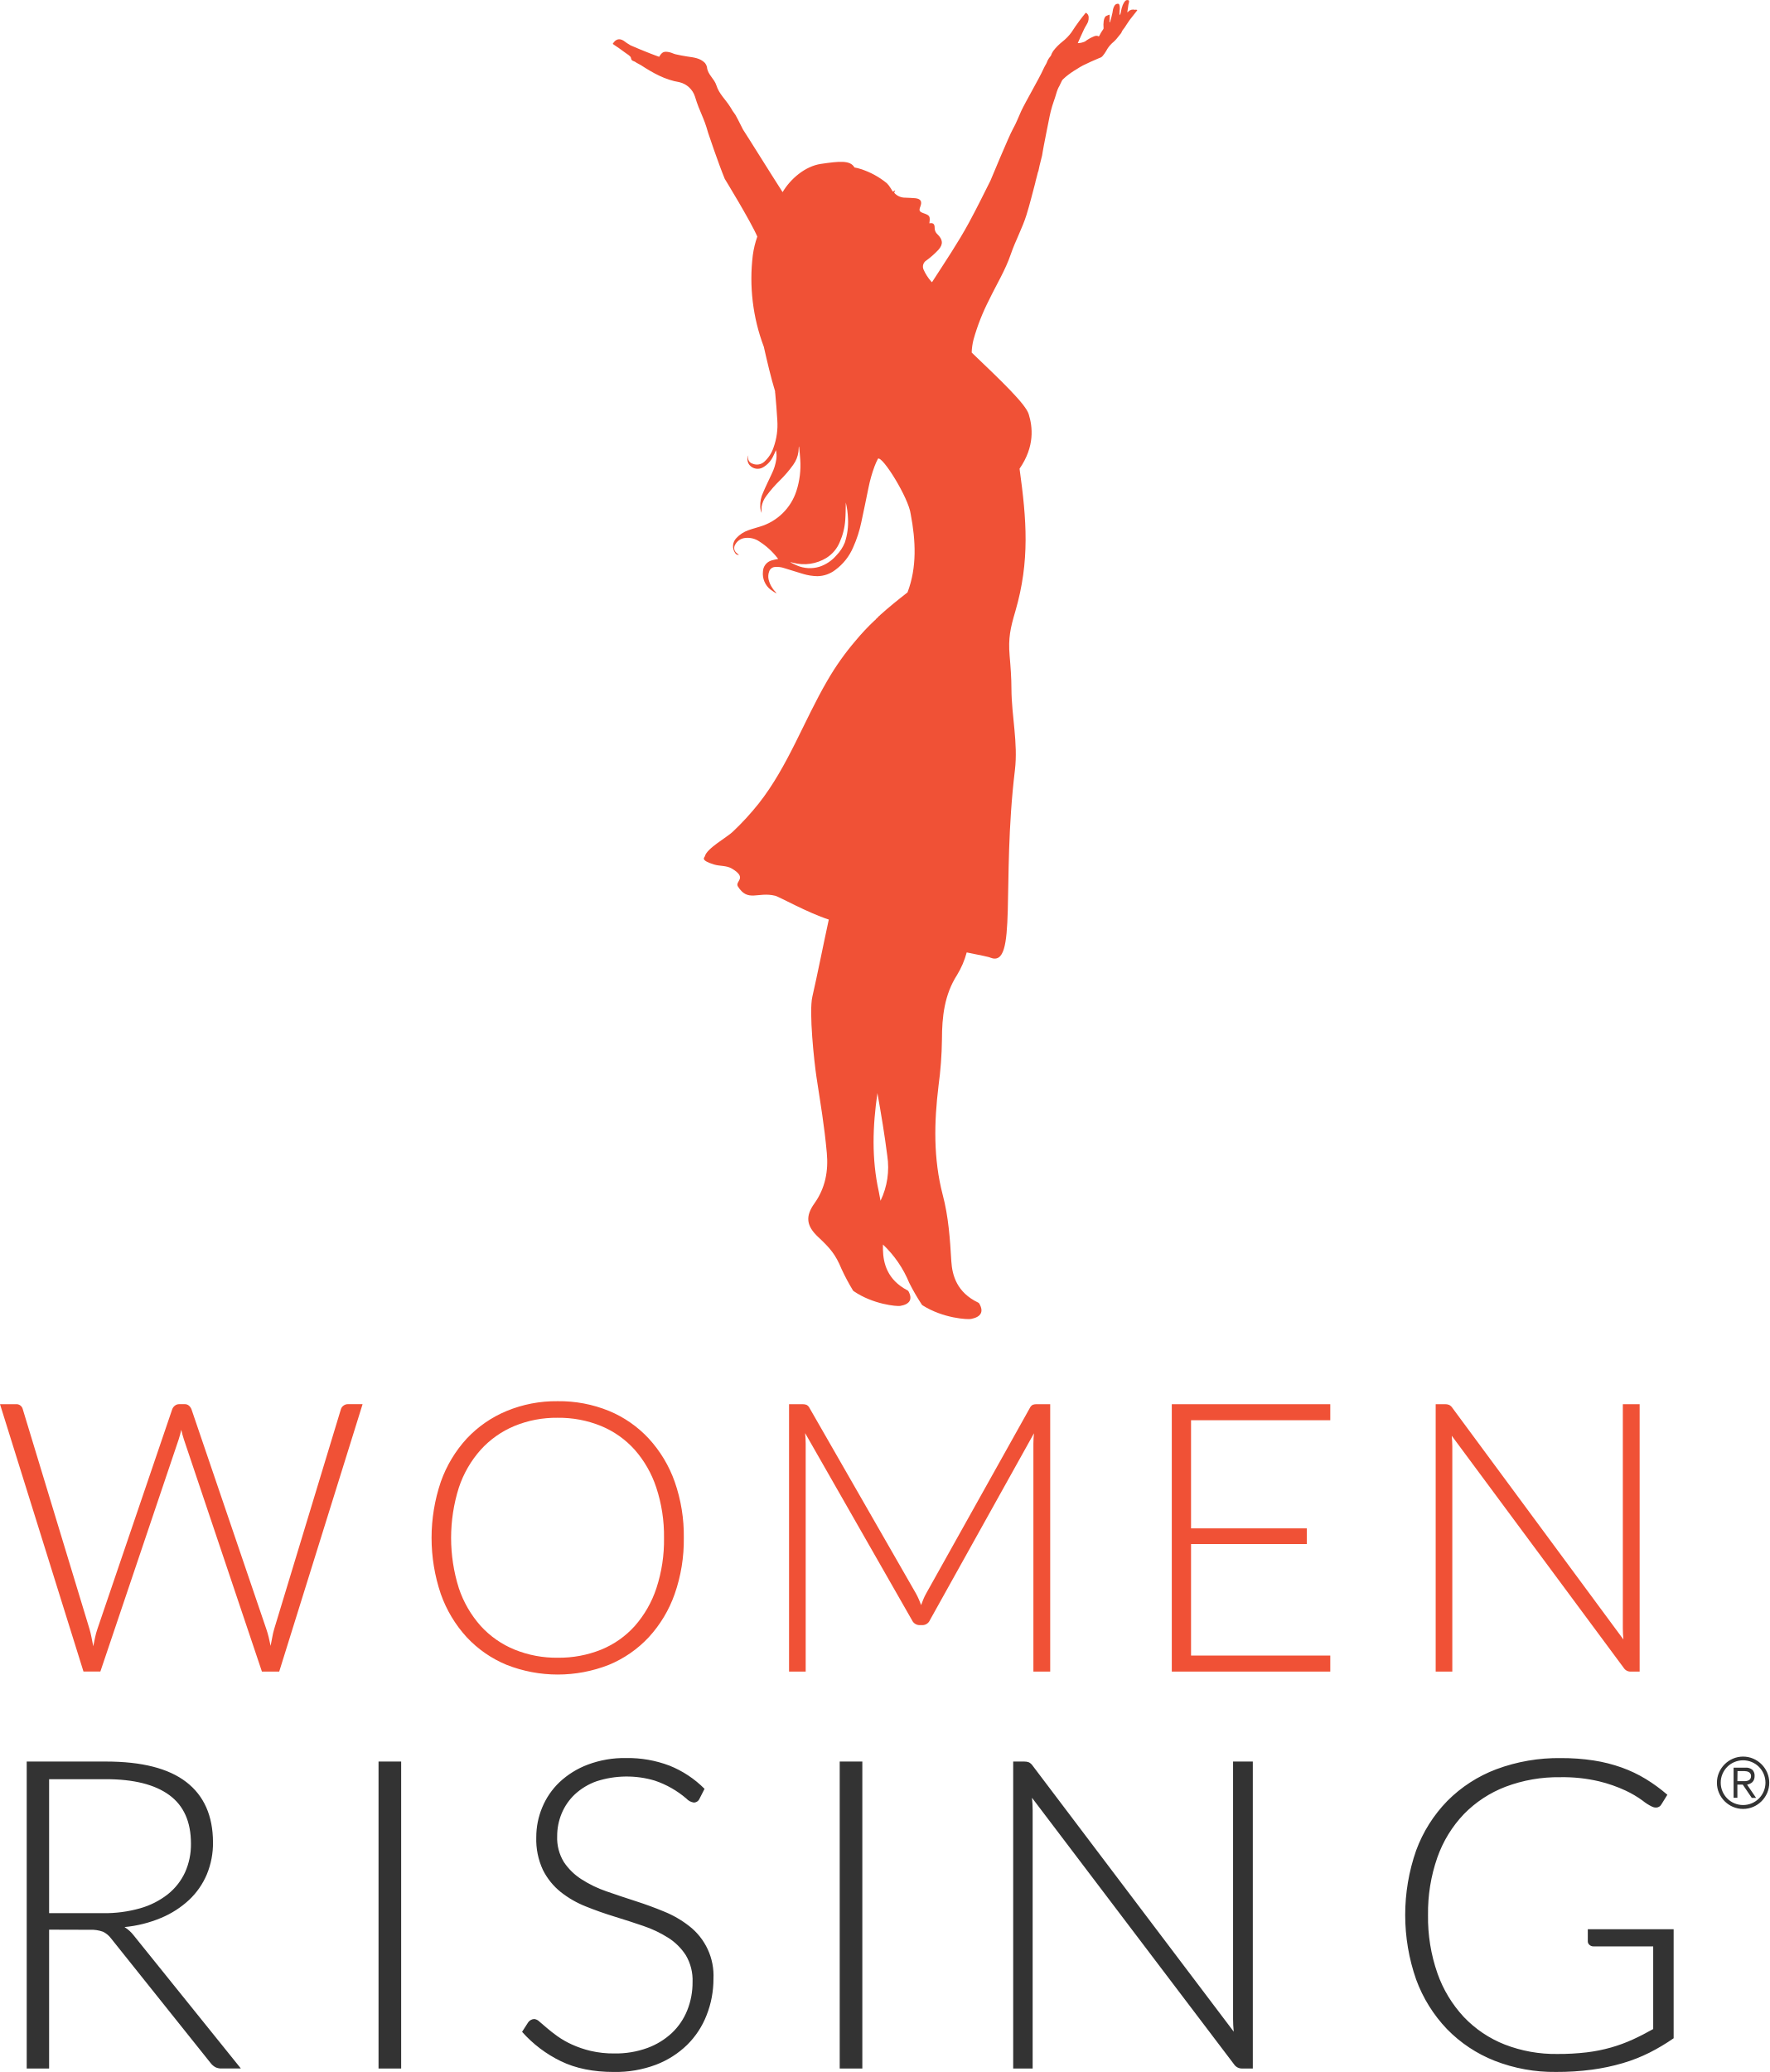
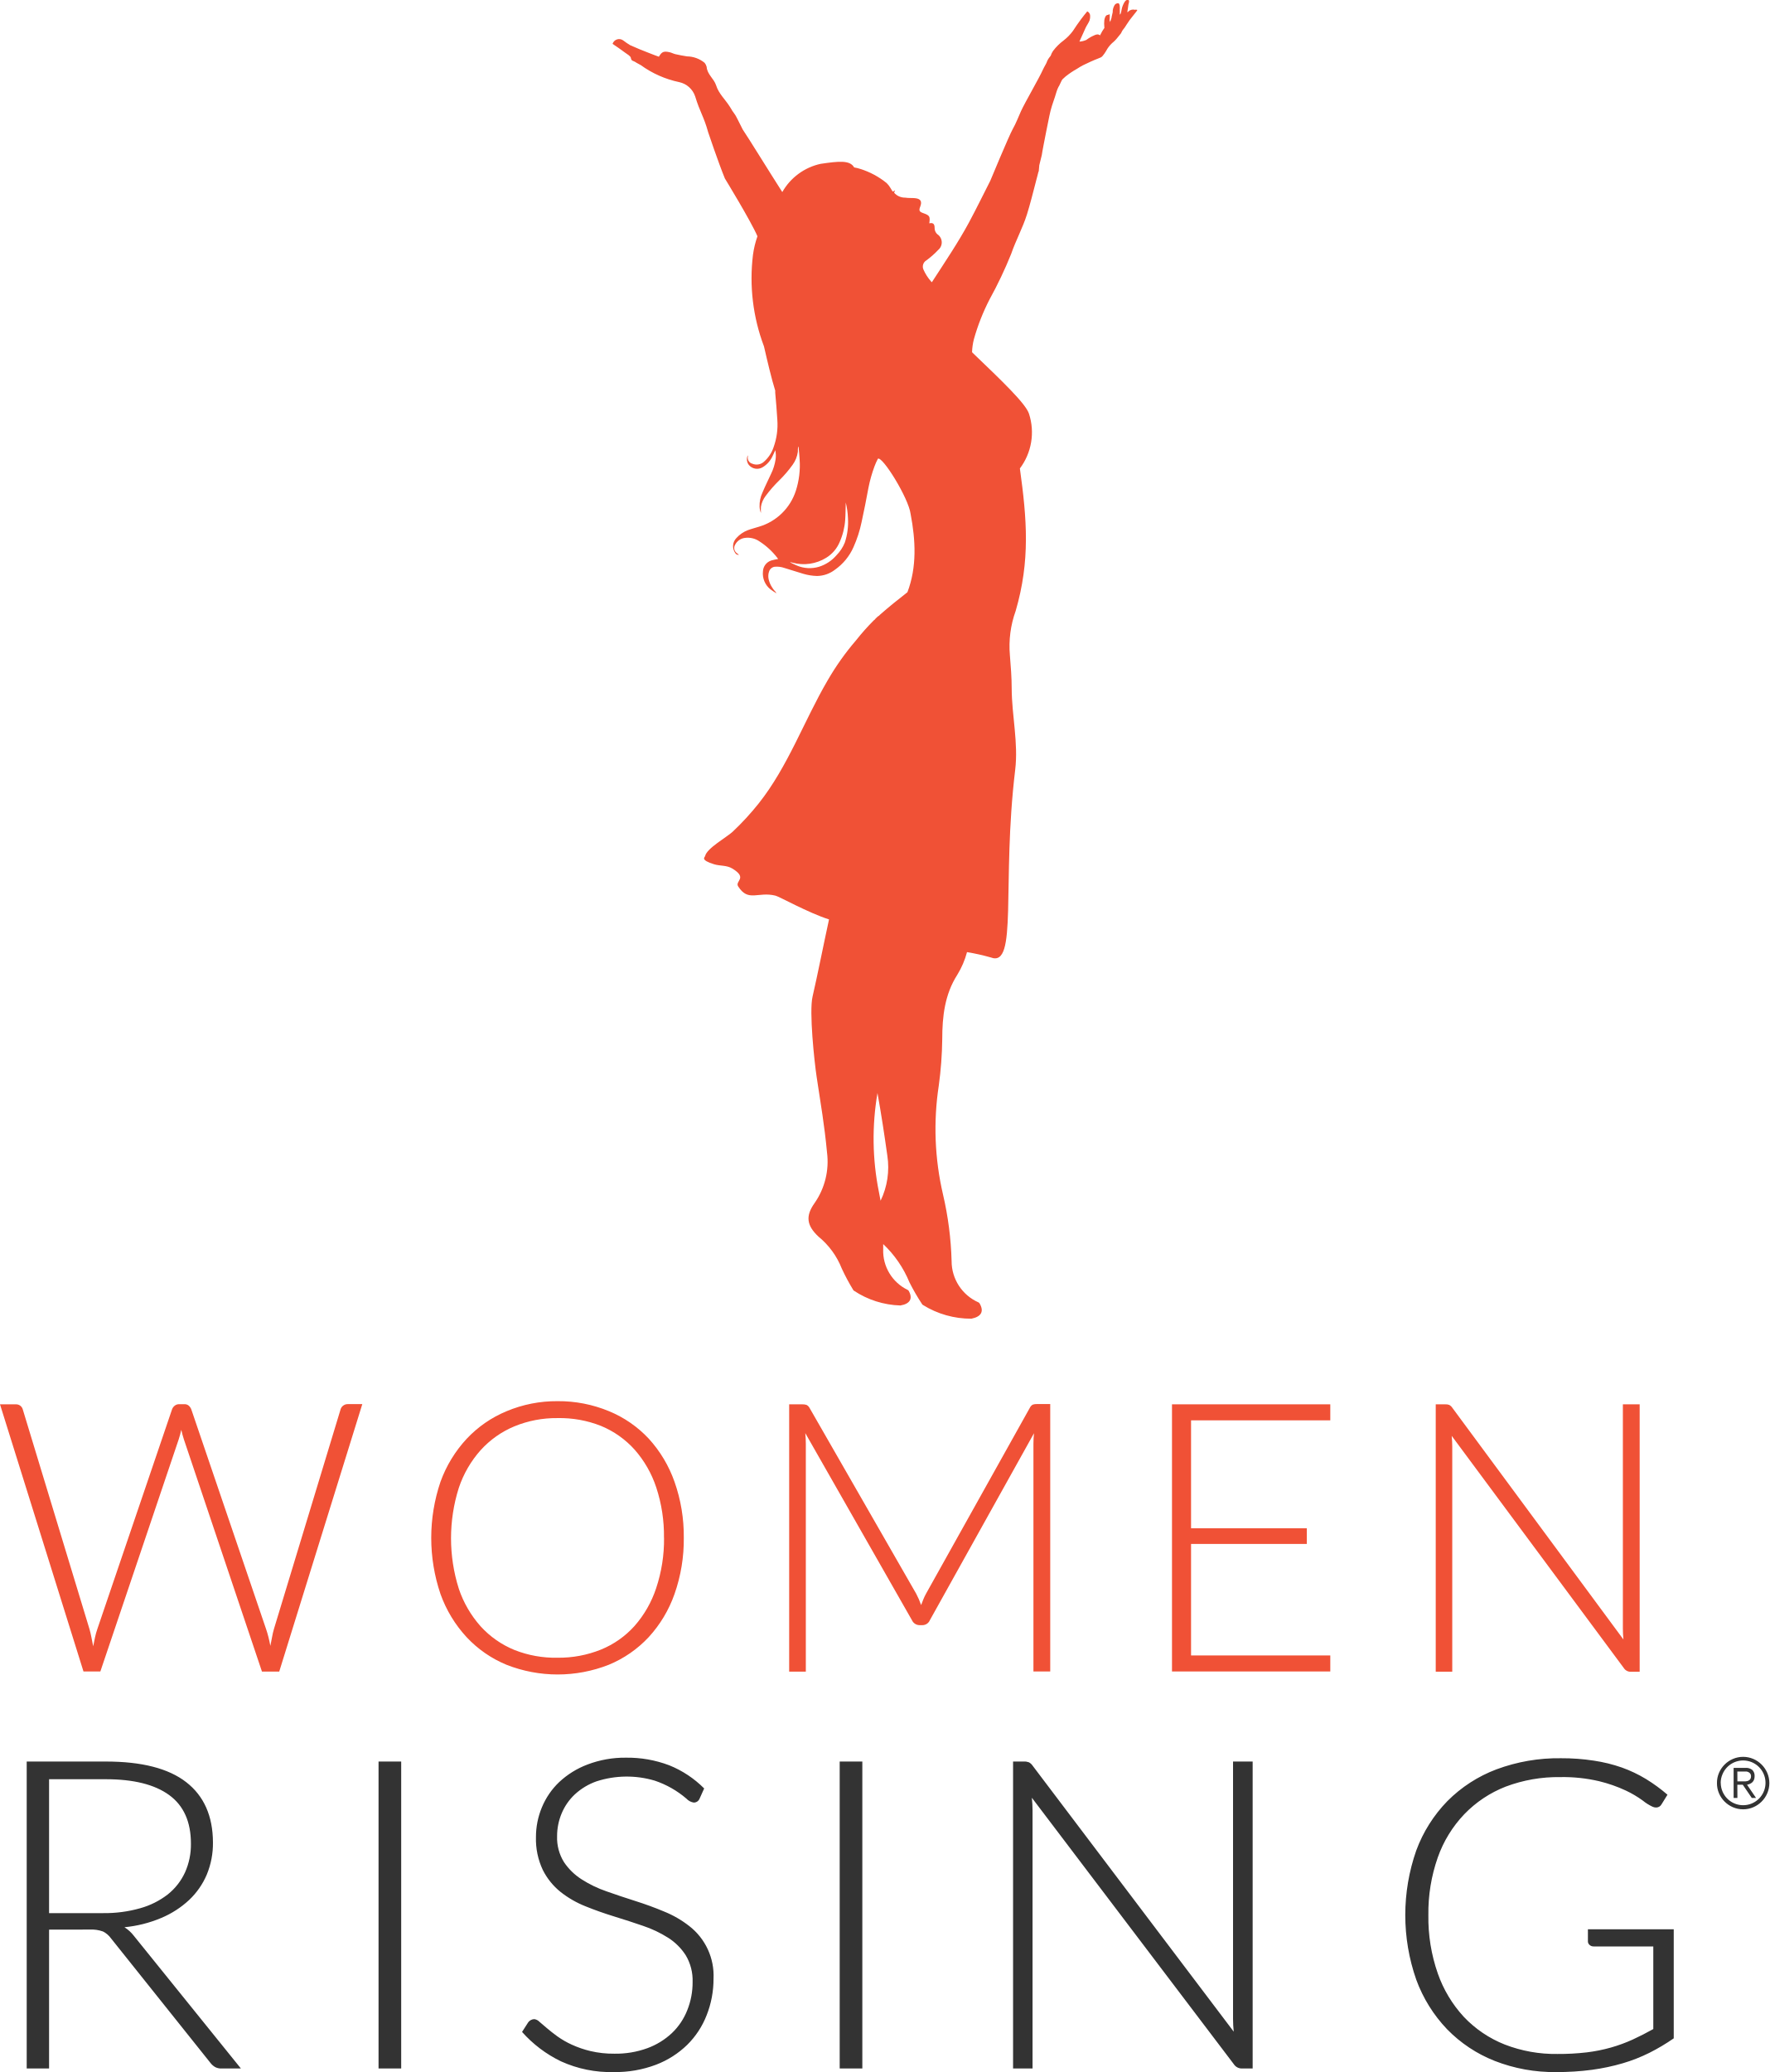
- <svg xmlns="http://www.w3.org/2000/svg" viewBox="0 0 614.68 719.72">
+ <svg xmlns="http://www.w3.org/2000/svg" viewBox="0 0 257.06 300.99">
  <defs>
    <style>.cls-1{fill:#f05136}.cls-2{fill:#333}</style>
  </defs>
  <g id="Layer_2" data-name="Layer 2">
    <g id="Layer_1-2" data-name="Layer 1">
-       <path class="cls-1" d="M394.94 3.4a1.36 1.36 0 0 0-.67 0A2.3 2.3 0 0 0 392 4s-.38.55-.34.09c0 0 .35-2.1.37-2.45a4.27 4.27 0 0 0 .24-1.45.24.24 0 0 0-.12 0s-.14-.1-.17-.13a.9.9 0 0 0-.56 0h-.09c-.75.25-1.39 2-1.39 2a.07.07 0 0 0 0 .09 6 6 0 0 0-.37 1.23 11.17 11.17 0 0 0-.22 1.1 1.38 1.38 0 0 1-.43.8l.06-1.62c0-.13 0-.25.06-.38a3.47 3.47 0 0 0 0-.65 2.55 2.55 0 0 0-.27-1.2.65.65 0 0 0-.57-.12 1.34 1.34 0 0 0-1 .66 4.87 4.87 0 0 0-.62 1.88c0 .17-.06.34-.08.51l-.36 1.56c-.11.45-.25.88-.37 1.33l-.21.61c-.11-.19-.06-.39-.13-.57.13-.17.07-.38.07-.57a9.18 9.18 0 0 0 0-1.43.32.32 0 0 0-.08-.21l-.68.27v.05h-.09l-.17.07a1 1 0 0 0-.59.47 3.86 3.86 0 0 0-.44 1.31 10.81 10.81 0 0 0-.05 2.51.47.47 0 0 1-.09.35 15.5 15.5 0 0 0-1.42 2.38c-.08.17-.16.19-.31.1a1.12 1.12 0 0 0-.72-.16 2.7 2.7 0 0 0-.79.2l-.53.24a9.65 9.65 0 0 0-1.18.6 12.63 12.63 0 0 0-1.33.88l-.07.06a6.56 6.56 0 0 1-2.49.58s-.05-.08 0-.1c.72-1.59 1.41-3.19 2.16-4.76.41-.87 1-1.66 1.37-2.54a4.3 4.3 0 0 0 .22-1.67 1.73 1.73 0 0 0-1-1.5c-.74.92-1.5 1.81-2.18 2.76-1 1.33-1.91 2.69-2.81 4.07a16.6 16.6 0 0 1-3.23 3.3 17.81 17.81 0 0 0-3.09 3.16 6.43 6.43 0 0 0-.81 1.64 2.57 2.57 0 0 1-.22.29 6.36 6.36 0 0 0-1.24 2.17 1.81 1.81 0 0 1-.19.38c-.25.39-.45.81-.67 1.21-.08.14-.2.41-.33.68-1.32 3-6.33 11.58-7.68 14.53-.94 2.06-1.73 4.2-2.85 6.16-1.34 2.35-7.83 18-7.83 18-2.35 4.66-4.58 9.25-7.47 14.59-3.67 6.79-8.44 13.86-12.83 20.67l-.25-.23a15.84 15.84 0 0 1-2.66-4.12 2.52 2.52 0 0 1 1-3.24A29.87 29.87 0 0 0 326 86.8c1.79-2 1.55-3.61-.34-5.45a2.87 2.87 0 0 1-.92-1.78c0-1.36-.15-2.34-1.86-2 .32-2.5.18-2.73-2.1-3.54-1.38-.49-1.58-.9-1.05-2.24.7-1.8.18-2.73-1.74-2.94-1.15-.13-2.31-.11-3.47-.19a5 5 0 0 1-3.86-1.7c.12-.42.2-.42.34-.91-.07 0-.38.42-.86.49-.31-.52-.52-.92-.78-1.28a8 8 0 0 0-1.26-1.62 27.58 27.58 0 0 0-9.1-4.94 15.24 15.24 0 0 0-2.15-.53c-1.45-2.59-5.28-2.17-11.65-1.24-5.5.81-10.6 5.22-13.31 9.81-4.5-7-12-19.08-13.75-21.73-1.34-2.67-2.39-4.74-2.63-5.09l-1.17-1.67c.14.19.19.21-.65-1.11-1.6-2.56-3.88-4.54-4.78-7.43-.76-2.45-3.1-3.79-3.3-6.46a3.74 3.74 0 0 0-.69-1.38c-1.68-1.72-3.93-1.91-6.13-2.24-1.36-.21-2.71-.46-4.05-.77-.71-.16-1.36-.54-2.07-.7-2-.44-2.65-.14-3.67 1.57-1-.38-2.08-.74-3.11-1.16-2.29-.92-4.59-1.81-6.83-2.82a23.17 23.17 0 0 1-2.43-1.62c-1.48-.91-2.77-.56-3.77 1.12 1.47 1 3 2 4.42 3.1.72.53 1.84 1.12 1.93 1.79.15 1.15 1 1 1.55 1.41s1.29.69 1.9 1.08c4.13 2.68 8.35 5.09 13.34 5.91a7.48 7.48 0 0 1 5.46 5.06c1.7 5.58 3 6.9 4.55 12.52 0 .06 3.53 10.53 5.78 16 0 0 9 14.69 11.31 20.06a32.65 32.65 0 0 0-1.56 6.45 66.94 66.94 0 0 0 3.82 31.81c1.09 4.86 2.6 11.24 3.91 15.42 0 .29 0 .58.07.87.26 3.07.55 6.13.71 9.21a23.13 23.13 0 0 1-1.32 9.53 11.53 11.53 0 0 1-3.2 4.91 3.81 3.81 0 0 1-4.06.69 2.14 2.14 0 0 1-1.53-2.52c0-.11 0-.22.08-.45a3.2 3.2 0 0 0 .35 3.41 3.71 3.71 0 0 0 4.83.76 8.7 8.7 0 0 0 3.38-3.72c.36-.7.66-1.43 1-2.2a9.16 9.16 0 0 1 .13 3.13 17.07 17.07 0 0 1-1.59 5.1c-1 2.17-2.08 4.32-3 6.51a10.52 10.52 0 0 0-1 4.92 6.58 6.58 0 0 0 .48 2.17 18.45 18.45 0 0 1 0-2.17 8.28 8.28 0 0 1 1.6-3.7 44.65 44.65 0 0 1 4.77-5.47 41.06 41.06 0 0 0 4.61-5.39 9.88 9.88 0 0 0 1.81-4.52c.06-.62.1-1.25.14-1.87a.82.82 0 0 1 .12.36c.13 1.41.3 2.81.37 4.22a28.8 28.8 0 0 1-1.31 10.83A19 19 0 0 1 264 182.93c-1.33.44-2.7.76-4 1.25a10.22 10.22 0 0 0-4.16 2.71 4.07 4.07 0 0 0-.43 5.22 1.21 1.21 0 0 0 1.3.61c-.31-.24-.59-.42-.83-.65a2.23 2.23 0 0 1-.51-2.82 4.42 4.42 0 0 1 3.39-2.37 7.28 7.28 0 0 1 5.09 1.23 24.61 24.61 0 0 1 6.13 5.57c.14.16.26.34.37.47a20.51 20.51 0 0 0-2.29.52 4.16 4.16 0 0 0-3 3.88 7 7 0 0 0 2.61 6.23 21.58 21.58 0 0 0 2.11 1.38 4.18 4.18 0 0 0-.35-.54 9.31 9.31 0 0 1-2.42-4.39 4.92 4.92 0 0 1 .2-2.7 2.27 2.27 0 0 1 1.91-1.58 7.91 7.91 0 0 1 3.43.42c2.17.64 4.32 1.36 6.5 2a18.44 18.44 0 0 0 4.9.77 10.43 10.43 0 0 0 6.21-2.15 18.92 18.92 0 0 0 6.26-7.91 42.28 42.28 0 0 0 2.82-8.71c.87-4 1.67-8 2.5-12a48.79 48.79 0 0 1 2.09-7.38 23.35 23.35 0 0 1 1.2-2.67c1.58-1 10.64 13.65 11.36 19.23 1.76 9.22 2.22 18.51-1.11 27.23-3.28 2.55-6.47 5.12-9.5 7.85a1.62 1.62 0 0 1-.69.56l.07.07-.8.74a1.66 1.66 0 0 1-.59.59 78.59 78.59 0 0 0-6.34 6.74l-.07.09a91.81 91.81 0 0 0-9.93 14c-8.17 14-13.72 29.85-23.83 42.67a93.67 93.67 0 0 1-9.06 9.86c-2 1.9-9 5.75-9.64 8.45-.13.49-1.79 1.37 3.14 2.88 2 .63 4.37.29 6.32 1.48 5.47 3.32.86 4.31 2 6.16 3.56 5.61 6.86 1.71 13 3.24 1.37.34 11.31 5.92 18.58 8.25-1.82 8.3-4 19.37-5.71 26.77-1.24 5.26.63 22.65 1.42 27.89 1.49 9.88 2.69 16.48 3.6 26.42.57 6.16-.48 12.15-4.31 17.52-3.24 4.54-2.78 7.84 1.33 11.69s6 6 8.09 11.08a73.8 73.8 0 0 0 3.94 7.4.87.87 0 0 0 .27.3c6.75 4.63 15 5.33 16.16 5.14 3.34-.55 4.39-2.3 2.9-5.07a.85.85 0 0 0-.36-.34c-7-3.66-8.41-9.39-8.52-14.12v-1.8a38.28 38.28 0 0 1 9.13 13.31 76.24 76.24 0 0 0 4.34 7.51.9.9 0 0 0 .29.3c7.15 4.54 15.73 5 16.89 4.73 3.44-.69 4.46-2.53 2.81-5.34a.89.89 0 0 0-.38-.34c-7.38-3.53-9-9.4-9.32-14.3-.45-7.76-1-15.67-3-23.15-3.28-12.63-3-25.16-1.45-37.88a130.42 130.42 0 0 0 1.19-16c0-7.95.86-15.62 5.23-22.44a29.67 29.67 0 0 0 3.37-7.86c4.73.95 8.08 1.63 8.23 1.83 9.52 3.72 3.74-25.43 8.52-65.19 1.12-9.37-1.16-18.74-1.21-28.18 0-3.87-.3-7.72-.63-11.57-.51-6.09.25-9.51 2-15.43 5.07-17.44 3.91-31.74 1.45-49.48 5.37-7.8 4.54-14.57 3.18-18.95-1.1-3.55-9.42-11.46-19.81-21.4a20.84 20.84 0 0 1 .65-4.55 73.8 73.8 0 0 1 5.42-13.79c2.58-5.38 5.6-10.19 7.53-15.85 1.56-4.57 4-9 5.44-13.63 1.09-3.52 2.07-7.41 3.11-11.37v-.13l.5-1.89.38-1.51a.68.68 0 0 0 .13-.25l.43-2 .87-3.48s.38-2.34.61-3.49c.68-3.36 1.29-6.73 2-10.09.24-1.2.55-2.39.9-3.57.29-1 .69-2 1-3 .22-.65.4-1.31.61-2s.41-1.06.64-1.57c.07-.14.15-.27.23-.39.22-.49.45-1 .7-1.46a3.46 3.46 0 0 1 .46-.79 13.59 13.59 0 0 1 1.1-1 29.8 29.8 0 0 1 3.84-2.67 23.72 23.72 0 0 1 2.11-1.25c1.78-.86 3.56-1.7 5.39-2.45a2.62 2.62 0 0 1 .39-.16 2.06 2.06 0 0 0 1.1-.73 11.79 11.79 0 0 0 1.18-1.68 10 10 0 0 1 2.05-2.71 11.6 11.6 0 0 0 2-2.06c.19-.27.41-.52.62-.77a3.59 3.59 0 0 0 .84-1.31 1.07 1.07 0 0 1 .21-.37 15.64 15.64 0 0 0 1.4-2 26.75 26.75 0 0 1 2.18-3c.39-.51.81-1 1.2-1.51.09-.14.17-.28.27-.41s0-.13-.13-.17zM293.48 188.52a13.39 13.39 0 0 1-2.87 4.35 13.19 13.19 0 0 1-5.95 4 11.34 11.34 0 0 1-7.72-.42c-.76-.3-1.49-.7-2.24-1.06v-.12l.79.2a14.81 14.81 0 0 0 11.7-1.73 11.7 11.7 0 0 0 4.56-5.46 22.85 22.85 0 0 0 1.91-7.71c.15-2 .13-3.93.18-5.9a.62.62 0 0 1 0-.12 26.6 26.6 0 0 1 .76 5.46 22.43 22.43 0 0 1-1.12 8.51zm12.43 228.58c-.16-1-.35-2-.59-3.13-2.56-11.52-2.14-22.84-.49-34.27 1.29 7.21 2.5 14.44 3.42 21.71a26.73 26.73 0 0 1-2.34 15.69zM0 487.75h5.52a2.27 2.27 0 0 1 2.4 1.77l23.18 76.35q.39 1.31.68 2.82t.62 3.15q.32-1.64.65-3.15a24 24 0 0 1 .78-2.82l26-76.35a2.81 2.81 0 0 1 .91-1.25 2.4 2.4 0 0 1 1.56-.53h1.82a2.23 2.23 0 0 1 1.49.49 3.27 3.27 0 0 1 .91 1.28l26 76.35q.45 1.31.81 2.76t.68 3.09q.33-1.58.59-3.05a24.31 24.31 0 0 1 .65-2.79l23.18-76.35a2.35 2.35 0 0 1 .88-1.25 2.53 2.53 0 0 1 1.59-.53h5.07L97 580.64h-6L63.89 500a33.69 33.69 0 0 1-.91-3.35 34.29 34.29 0 0 1-.91 3.35l-27.2 80.61H29zm237.57 46.42a57 57 0 0 1-3.18 19.53 43.38 43.38 0 0 1-9 15 39.63 39.63 0 0 1-13.83 9.58 48.49 48.49 0 0 1-35.58 0 39.6 39.6 0 0 1-13.83-9.58 43.75 43.75 0 0 1-9-15 60.72 60.72 0 0 1 0-39 43.74 43.74 0 0 1 9-15 40 40 0 0 1 13.85-9.58 44.93 44.93 0 0 1 17.72-3.41 45.71 45.71 0 0 1 17.86 3.38 39.45 39.45 0 0 1 13.83 9.62 43.73 43.73 0 0 1 9 15 56.76 56.76 0 0 1 3.16 19.46zm-6.88 0A53.54 53.54 0 0 0 228 516.7a37.71 37.71 0 0 0-7.5-13.13 32.17 32.17 0 0 0-11.66-8.24 38.78 38.78 0 0 0-15.13-2.86 38.19 38.19 0 0 0-15 2.86 32.84 32.84 0 0 0-11.69 8.24 37.55 37.55 0 0 0-7.6 13.13 58.06 58.06 0 0 0 0 35 37.57 37.57 0 0 0 7.6 13.1 32.47 32.47 0 0 0 11.76 8.2 38.59 38.59 0 0 0 15 2.82 39.19 39.19 0 0 0 15.1-2.82 31.81 31.81 0 0 0 11.66-8.21 37.73 37.73 0 0 0 7.5-13.1 53.46 53.46 0 0 0 2.65-17.52zM320 557.54q.39-1 .81-2.07a17.81 17.81 0 0 1 .94-1.94L357.82 489a2.37 2.37 0 0 1 1-1.05 4.15 4.15 0 0 1 1.43-.2h4.61v92.89h-5.84v-79.17a35.7 35.7 0 0 1 .2-3.61l-36.17 64.93a2.83 2.83 0 0 1-2.6 1.71h-1a2.92 2.92 0 0 1-2.6-1.71l-37.14-65a36.31 36.31 0 0 1 .2 3.68v79.17h-5.78v-92.89h4.54a4.46 4.46 0 0 1 1.46.2 2.31 2.31 0 0 1 1.07 1.05l37.07 64.6a26.85 26.85 0 0 1 1.73 3.94zm142.16-69.79v5.58h-48.37v37.55H454v5.45h-40.21v38.73h48.37v5.58H407.1v-92.89zm41.29.25a3.07 3.07 0 0 1 1.11 1L564 569.48q-.19-2-.2-3.81v-77.92h5.84v92.89h-3.14a2.79 2.79 0 0 1-2.4-1.31l-59.74-80.62q.19 2 .2 3.74v78.19h-5.78v-92.89H502a3.62 3.62 0 0 1 1.45.25z" />
-       <path class="cls-2" d="M17.06 670.28v48.23H9.28V611.88h27.53q18.68 0 27.91 7.12T74 639.92a28.39 28.39 0 0 1-2.14 11.15 26.15 26.15 0 0 1-6.14 8.85 32.78 32.78 0 0 1-9.72 6.26 43.3 43.3 0 0 1-12.74 3.2 12.34 12.34 0 0 1 3.28 3l37.14 46.12h-6.75a4.52 4.52 0 0 1-2.1-.45 5.46 5.46 0 0 1-1.71-1.51L38.57 673.3a7.68 7.68 0 0 0-2.78-2.3 11.76 11.76 0 0 0-4.61-.68zm0-5.73h18.76a44.93 44.93 0 0 0 12.85-1.69 27.82 27.82 0 0 0 9.61-4.86 21 21 0 0 0 6-7.61 23.59 23.59 0 0 0 2.06-10q0-11.38-7.55-16.88t-22-5.5H17.06zm122.31 53.96h-7.86V611.88h7.86zM243 624.84a2.15 2.15 0 0 1-2 1.28 4.43 4.43 0 0 1-2.56-1.39 33 33 0 0 0-10.94-6.22 34.08 34.08 0 0 0-20.27.23 21.72 21.72 0 0 0-7.5 4.52 19.22 19.22 0 0 0-4.59 6.63 20.38 20.38 0 0 0-1.57 7.91 16 16 0 0 0 2.33 9 20.85 20.85 0 0 0 6.15 6 40 40 0 0 0 8.67 4.18q4.85 1.7 10 3.35t10 3.66a36.07 36.07 0 0 1 8.67 5 21.82 21.82 0 0 1 8.48 18.39 34.17 34.17 0 0 1-2.39 12.62 29.4 29.4 0 0 1-6.75 10.29 31.73 31.73 0 0 1-10.83 6.9 39.74 39.74 0 0 1-14.64 2.52q-10.68 0-18.38-3.73a43.19 43.19 0 0 1-13.5-10.21l2.13-3.32a2.7 2.7 0 0 1 2.14-1.13 3.07 3.07 0 0 1 1.76.9l2.6 2.22q1.52 1.32 3.66 2.86a30.4 30.4 0 0 0 5 2.86 35.38 35.38 0 0 0 6.49 2.22 34.84 34.84 0 0 0 8.33.9 32 32 0 0 0 11.46-1.92 25.12 25.12 0 0 0 8.52-5.24 22.17 22.17 0 0 0 5.31-7.87 25.93 25.93 0 0 0 1.83-9.76 17 17 0 0 0-2.33-9.31 20 20 0 0 0-6.15-6.1 39.92 39.92 0 0 0-8.67-4.11q-4.85-1.66-10-3.24t-10-3.54a34.43 34.43 0 0 1-8.67-5 23 23 0 0 1-6.15-7.61 25 25 0 0 1-2.33-11.42 26.68 26.68 0 0 1 2.06-10.32 25.62 25.62 0 0 1 6-8.78 29.71 29.71 0 0 1 9.81-6.1 36.2 36.2 0 0 1 13.33-2.3 40.82 40.82 0 0 1 15.08 2.64 36.13 36.13 0 0 1 12.18 8.06zm56.59 93.67h-7.86V611.88h7.86zm57.87-106.36a3.59 3.59 0 0 1 1.3 1.17l69.86 92.39a43.45 43.45 0 0 1-.23-4.37v-89.46h6.86v106.63h-3.74a3.3 3.3 0 0 1-2.82-1.51l-70.16-92.54a42.8 42.8 0 0 1 .23 4.3v89.75H352V611.88h3.81a4.35 4.35 0 0 1 1.65.27zM541.1 713.46a83.23 83.23 0 0 0 10.14-.56 55.33 55.33 0 0 0 8.5-1.7 53.58 53.58 0 0 0 7.48-2.75q3.54-1.62 7.13-3.65v-28.71h-20.74a2 2 0 0 1-1.41-.53 1.6 1.6 0 0 1-.57-1.21v-4.22h29.82V708a70.7 70.7 0 0 1-8.39 5 56.22 56.22 0 0 1-9.3 3.65 72.58 72.58 0 0 1-10.68 2.26 91.67 91.67 0 0 1-12.51.79 56.6 56.6 0 0 1-21.31-3.88 47.3 47.3 0 0 1-16.55-11A49.49 49.49 0 0 1 492 687.61a67.9 67.9 0 0 1 0-44.87 48.73 48.73 0 0 1 10.83-17.18 47.77 47.77 0 0 1 17-11 61.82 61.82 0 0 1 22.46-3.88 72.92 72.92 0 0 1 11.4.83 53.36 53.36 0 0 1 9.72 2.45 46 46 0 0 1 8.39 4 56.82 56.82 0 0 1 7.47 5.46l-2.06 3.32a2.13 2.13 0 0 1-1.91 1.13 2.88 2.88 0 0 1-1.3-.3 16.17 16.17 0 0 1-3.32-2.11 35.72 35.72 0 0 0-5.87-3.47 49.4 49.4 0 0 0-9.27-3.24 55 55 0 0 0-13.5-1.43 51.71 51.71 0 0 0-19 3.32 40.32 40.32 0 0 0-14.45 9.49 42 42 0 0 0-9.23 15.07 58 58 0 0 0-3.24 20 58.76 58.76 0 0 0 3.28 20.27 43.29 43.29 0 0 0 9.19 15.18 39.66 39.66 0 0 0 14.19 9.53 48.66 48.66 0 0 0 18.32 3.28zm55.39-94.21a8.72 8.72 0 0 1 .72-3.53 9.24 9.24 0 0 1 4.84-4.84 9 9 0 0 1 7.06 0 9.25 9.25 0 0 1 4.84 4.84 9 9 0 0 1 0 7.06 9.24 9.24 0 0 1-4.84 4.84 9 9 0 0 1-7.06 0 9.24 9.24 0 0 1-4.84-4.84 8.72 8.72 0 0 1-.72-3.53zm1.32 0a7.57 7.57 0 0 0 .61 3 7.77 7.77 0 0 0 4.13 4.13 7.82 7.82 0 0 0 6.06 0 7.77 7.77 0 0 0 4.13-4.13 7.82 7.82 0 0 0 0-6.06 7.76 7.76 0 0 0-4.13-4.13 7.82 7.82 0 0 0-6.06 0 7.77 7.77 0 0 0-4.13 4.13 7.57 7.57 0 0 0-.61 3.06zm5.79 5.21h-1.32V614h4a3.55 3.55 0 0 1 2.54.75 2.9 2.9 0 0 1 .76 2.16 3.33 3.33 0 0 1-.21 1.25 2.48 2.48 0 0 1-.57.87 2.83 2.83 0 0 1-.84.56 4.57 4.57 0 0 1-1 .31l3.13 4.6h-1.49l-3.13-4.6h-1.88zm0-5.77h2.77a3 3 0 0 0 1-.22 1.7 1.7 0 0 0 .7-.54 1.65 1.65 0 0 0 .27-1 1.56 1.56 0 0 0-.21-.84 1.58 1.58 0 0 0-.54-.53 2.41 2.41 0 0 0-.76-.28 4.3 4.3 0 0 0-.84-.09h-2.35z" />
+       <g id="Layer_2-2" data-name="Layer 2">
+         <g id="Layer_1-2-2" data-name="Layer 1-2">
+           <path class="cls-1" d="M165.17 1.42a.57.57 0 0 0-.28 0 1 1 0 0 0-.95.25s-.16.23-.14 0c0 0 .15-.88.15-1a1.79 1.79 0 0 0 .1-.61H164l-.07-.06a.38.38 0 0 0-.23 0c-.31.1-.58.84-.58.84a2.51 2.51 0 0 0-.15.51 4.67 4.67 0 0 0-.09.46.58.58 0 0 1-.18.33v-.68a.35.35 0 0 1 0-.16 1.45 1.45 0 0 0 0-.27 1.07 1.07 0 0 0-.11-.5.27.27 0 0 0-.24-.05.56.56 0 0 0-.42.28 2 2 0 0 0-.26.79 1.88 1.88 0 0 1 0 .21l-.15.65c0 .19-.1.37-.15.56l-.09.26c0-.08 0-.16-.05-.24s0-.16 0-.24a3.84 3.84 0 0 0 0-.6.13.13 0 0 0 0-.09l-.28.11h-.07a.42.42 0 0 0-.25.2 1.61 1.61 0 0 0-.18.55 4.52 4.52 0 0 0 0 1 .2.2 0 0 1 0 .15 6.48 6.48 0 0 0-.59 1c0 .07-.07.08-.13 0a.47.47 0 0 0-.3-.07 1.13 1.13 0 0 0-.33.08l-.22.1a4 4 0 0 0-.49.25 5.28 5.28 0 0 0-.56.37 2.74 2.74 0 0 1-1 .24c.3-.66.59-1.33.9-2 .17-.36.42-.69.57-1.06a1.8 1.8 0 0 0 .09-.7.72.72 0 0 0-.42-.63c-.31.38-.63.76-.91 1.15-.42.56-.8 1.12-1.18 1.7a6.94 6.94 0 0 1-1.35 1.38A7.45 7.45 0 0 0 153 7.4a2.69 2.69 0 0 0-.34.69l-.09.12a2.66 2.66 0 0 0-.52.91.76.76 0 0 1-.08.16c-.1.16-.19.34-.28.51s-.08.17-.14.28c-.55 1.25-2.65 4.84-3.21 6.08-.39.86-.72 1.76-1.19 2.58-.56 1-3.27 7.53-3.27 7.53-1 1.95-1.92 3.87-3.12 6.1-1.53 2.84-3.53 5.8-5.37 8.64l-.1-.1a6.62 6.62 0 0 1-1.11-1.72 1.05 1.05 0 0 1 .42-1.36 12.49 12.49 0 0 0 1.72-1.52 1.42 1.42 0 0 0-.14-2.28 1.2 1.2 0 0 1-.38-.74c0-.57-.06-1-.78-.84.13-1 .08-1.14-.88-1.48-.58-.2-.66-.38-.44-.94.29-.75.08-1.14-.73-1.23-.48-.05-1 0-1.45-.08a2.09 2.09 0 0 1-1.61-.71c.05-.18.08-.18.14-.38 0 0-.16.18-.36.2-.13-.22-.22-.38-.33-.54a3.35 3.35 0 0 0-.53-.68 11.53 11.53 0 0 0-3.83-2.06 6.37 6.37 0 0 0-.9-.22c-.61-1.08-2.21-.91-4.87-.52a8.48 8.48 0 0 0-5.57 4.1c-1.88-2.93-5-8-5.75-9.09-.56-1.12-1-2-1.1-2.13l-.49-.7c.06.08.08.09-.27-.46-.67-1.07-1.62-1.9-2-3.11-.32-1-1.3-1.59-1.38-2.7a1.56 1.56 0 0 0-.29-.58 4.12 4.12 0 0 0-2.56-.94c-.57-.09-1.13-.19-1.69-.32-.3-.07-.57-.23-.87-.29-.84-.18-1.11-.06-1.53.66-.42-.16-.87-.31-1.3-.49-1-.38-1.92-.76-2.86-1.18a9.69 9.69 0 0 1-1-.68 1 1 0 0 0-1.57.48c.61.42 1.25.84 1.85 1.3.3.22.77.47.81.75.06.48.42.42.65.59s.54.29.79.45a14.64 14.64 0 0 0 5.58 2.47A3.13 3.13 0 0 1 101 14c.71 2.33 1.25 2.89 1.9 5.24 0 0 1.48 4.4 2.42 6.69 0 0 3.76 6.14 4.73 8.39a13.65 13.65 0 0 0-.65 2.7 28 28 0 0 0 1.6 13.3c.46 2 1.09 4.7 1.64 6.45a1.53 1.53 0 0 0 0 .36c.11 1.28.23 2.56.3 3.85a9.67 9.67 0 0 1-.55 4 4.82 4.82 0 0 1-1.39 2.09 1.59 1.59 0 0 1-1.7.29.89.89 0 0 1-.64-1.05.49.49 0 0 1 0-.19 1.34 1.34 0 0 0 .15 1.43 1.55 1.55 0 0 0 2 .32 3.64 3.64 0 0 0 1.41-1.56c.15-.29.28-.6.42-.92a3.83 3.83 0 0 1 .05 1.31 7.14 7.14 0 0 1-.66 2.13c-.42.91-.87 1.81-1.25 2.72a4.4 4.4 0 0 0-.42 2.06 2.75 2.75 0 0 0 .2.91 7.72 7.72 0 0 1 0-.91 3.46 3.46 0 0 1 .67-1.55 18.67 18.67 0 0 1 2-2.29 17.17 17.17 0 0 0 1.93-2.25 4.13 4.13 0 0 0 .76-1.89c0-.26 0-.52.06-.78a.34.34 0 0 1 .05.15c.05.59.13 1.18.15 1.76a12 12 0 0 1-.55 4.53 8 8 0 0 1-5.32 5.21c-.56.18-1.13.32-1.67.52a4.27 4.27 0 0 0-1.64 1.13 1.7 1.7 0 0 0-.18 2.18.51.51 0 0 0 .54.26 4.39 4.39 0 0 1-.35-.27.93.93 0 0 1-.21-1.18 1.85 1.85 0 0 1 1.42-1 3 3 0 0 1 2.13.51 10.29 10.29 0 0 1 2.56 2.35l.15.2a8.58 8.58 0 0 0-1 .22 1.74 1.74 0 0 0-1.21 1.58 2.93 2.93 0 0 0 1.09 2.61 9 9 0 0 0 .88.58 1.75 1.75 0 0 0-.15-.23 3.89 3.89 0 0 1-1-1.84 2.06 2.06 0 0 1 .08-1.13 1 1 0 0 1 .8-.66 3.31 3.31 0 0 1 1.43.18c.91.27 1.81.57 2.72.84a7.71 7.71 0 0 0 2 .32 4.36 4.36 0 0 0 2.6-.9 7.91 7.91 0 0 0 2.7-3.28 17.68 17.68 0 0 0 1.18-3.64c.36-1.67.7-3.35 1-5a20.4 20.4 0 0 1 .87-3.09 9.77 9.77 0 0 1 .5-1.12c.66-.42 4.45 5.71 4.75 8 .74 3.86.93 7.74-.46 11.39-1.37 1.07-2.71 2.14-4 3.28a.68.68 0 0 1-.29.23l-.33.31a.69.69 0 0 1-.25.25 32.87 32.87 0 0 0-2.58 2.9 38.4 38.4 0 0 0-4.15 5.85c-3.42 5.85-5.74 12.48-10 17.85a39.17 39.17 0 0 1-3.79 4.12c-.84.79-3.76 2.4-4 3.53-.05.2-.75.57 1.31 1.2.84.26 1.83.12 2.64.62 2.29 1.39.36 1.8.84 2.58 1.49 2.35 2.87.72 5.44 1.36.57.14 4.73 2.48 7.77 3.45-.76 3.47-1.67 8.1-2.39 11.2-.52 2.2.26 9.47.59 11.66.62 4.13 1.12 6.89 1.51 11a10.52 10.52 0 0 1-1.8 7.33c-1.36 1.9-1.16 3.28.56 4.89a11.32 11.32 0 0 1 3.38 4.63 30.86 30.86 0 0 0 1.65 3.09.36.36 0 0 0 .11.13 12.85 12.85 0 0 0 6.76 2.15c1.4-.23 1.84-1 1.21-2.12a.36.36 0 0 0-.15-.14 6.31 6.31 0 0 1-3.56-5.91v-.75a16 16 0 0 1 3.82 5.57 31.88 31.88 0 0 0 1.82 3.14.38.38 0 0 0 .12.13 13.2 13.2 0 0 0 7.06 2c1.44-.29 1.87-1.06 1.18-2.23a.37.37 0 0 0-.16-.14 6.55 6.55 0 0 1-3.9-6 48.41 48.41 0 0 0-1.25-9.68 41.85 41.85 0 0 1-.61-15.84 54.54 54.54 0 0 0 .5-6.69c0-3.32.36-6.53 2.19-9.38a12.41 12.41 0 0 0 1.41-3.29 31.43 31.43 0 0 1 3.44.77c4 1.56 1.56-10.64 3.56-27.26.47-3.92-.49-7.84-.51-11.79 0-1.62-.13-3.23-.26-4.84a15.09 15.09 0 0 1 .84-6.45c2.12-7.29 1.64-13.27.61-20.69a8.72 8.72 0 0 0 1.33-7.93c-.46-1.48-3.94-4.79-8.28-8.95a8.72 8.72 0 0 1 .27-1.9 30.86 30.86 0 0 1 2.27-5.77 60.75 60.75 0 0 0 3.15-6.63c.65-1.91 1.67-3.76 2.28-5.7.46-1.47.87-3.1 1.3-4.76v-.01l.21-.79.16-.63a.28.28 0 0 0 .05-.1L151 24l.36-1.46s.16-1 .26-1.46c.28-1.41.54-2.81.84-4.22.1-.5.23-1 .38-1.49s.29-.84.42-1.25.17-.55.26-.84a4.62 4.62 0 0 1 .27-.66l.1-.16c.09-.2.19-.42.29-.61a1.45 1.45 0 0 1 .19-.33 5.68 5.68 0 0 1 .46-.42 12.46 12.46 0 0 1 1.64-1.1 9.92 9.92 0 0 1 .88-.52c.74-.36 1.49-.71 2.25-1l.16-.07a.86.86 0 0 0 .46-.31 4.93 4.93 0 0 0 .49-.7 4.18 4.18 0 0 1 .86-1.13 4.85 4.85 0 0 0 .84-.86c.08-.11.17-.22.26-.32a1.5 1.5 0 0 0 .35-.55.45.45 0 0 1 .09-.15 6.54 6.54 0 0 0 .59-.84 11.19 11.19 0 0 1 .91-1.25l.5-.63.11-.17c.04-.07 0-.07-.05-.08zm-42.43 77.41a5.6 5.6 0 0 1-1.2 1.82 5.52 5.52 0 0 1-2.54 1.68 4.74 4.74 0 0 1-3.23-.18c-.32-.13-.62-.29-.94-.44v-.05l.33.08a6.19 6.19 0 0 0 4.89-.72 4.89 4.89 0 0 0 1.95-2.29 9.56 9.56 0 0 0 .8-3.22c.06-.84.05-1.64.08-2.47a.26.26 0 0 1 0-.05 11.12 11.12 0 0 1 .32 2.28 9.38 9.38 0 0 1-.46 3.56zm5.2 95.59c-.07-.42-.15-.84-.25-1.31a39.24 39.24 0 0 1-.2-14.33c.54 3 1 6 1.43 9.08a11.18 11.18 0 0 1-.98 6.57zM0 204h2.31a1 1 0 0 1 1 .74L13 236.65q.16.55.28 1.18t.26 1.32q.13-.69.27-1.32a10 10 0 0 1 .33-1.18L25 204.72a1.18 1.18 0 0 1 .38-.52 1 1 0 0 1 .65-.22h.76a.93.93 0 0 1 .62.2 1.37 1.37 0 0 1 .38.54l10.87 31.93q.19.55.34 1.15t.28 1.29q.14-.66.25-1.28a10.17 10.17 0 0 1 .27-1.17l9.69-31.93a1 1 0 0 1 .37-.52 1.06 1.06 0 0 1 .66-.22h2.12l-12.07 38.85h-2.51L26.72 209.1a14.09 14.09 0 0 1-.38-1.4 14.34 14.34 0 0 1-.38 1.4l-11.38 33.71h-2.45zm99.35 19.39a23.84 23.84 0 0 1-1.35 8.17 18.14 18.14 0 0 1-3.76 6.27 16.57 16.57 0 0 1-5.78 4 20.28 20.28 0 0 1-14.88 0 16.56 16.56 0 0 1-5.78-4 18.3 18.3 0 0 1-3.8-6.27 25.39 25.39 0 0 1 0-16.31 18.29 18.29 0 0 1 3.81-6.25 16.73 16.73 0 0 1 5.79-4 18.79 18.79 0 0 1 7.4-1.46 19.12 19.12 0 0 1 7.49 1.46 16.5 16.5 0 0 1 5.78 4 18.29 18.29 0 0 1 3.73 6.25 23.74 23.74 0 0 1 1.35 8.14zm-2.88 0a22.39 22.39 0 0 0-1.12-7.31 15.77 15.77 0 0 0-3.14-5.49 13.45 13.45 0 0 0-4.88-3.45A16.22 16.22 0 0 0 81 206a16 16 0 0 0-6.27 1.2 13.73 13.73 0 0 0-4.89 3.45 15.7 15.7 0 0 0-3.18 5.49 24.28 24.28 0 0 0 0 14.64 15.71 15.71 0 0 0 3.18 5.48 13.58 13.58 0 0 0 4.92 3.43 16.14 16.14 0 0 0 6.24 1.12 16.39 16.39 0 0 0 6.31-1.18 13.3 13.3 0 0 0 4.88-3.43 15.78 15.78 0 0 0 3.14-5.48 22.36 22.36 0 0 0 1.15-7.33zm37.36 9.77l.34-.87a7.45 7.45 0 0 1 .39-.81l15.08-27a1 1 0 0 1 .42-.44 1.74 1.74 0 0 1 .6-.08h1.93v38.85h-2.44v-33.1a14.93 14.93 0 0 1 .08-1.51l-15.13 27.16a1.18 1.18 0 0 1-1.09.72h-.42a1.22 1.22 0 0 1-1.09-.72L117 208.18a15.19 15.19 0 0 1 .08 1.54v33.11h-2.42V204h1.9a1.87 1.87 0 0 1 .61.08 1 1 0 0 1 .45.44l15.5 27a11.23 11.23 0 0 1 .71 1.64zM193.28 204v2.33h-20.23V222h16.82v2.28h-16.82v16.2h20.23v2.33h-23V204zm17.27.08a1.28 1.28 0 0 1 .46.42l24.86 33.66q-.08-.84-.08-1.59V204h2.44v38.85h-1.31a1.17 1.17 0 0 1-1-.55l-25-33.72q.08.84.08 1.56v32.7h-2.4V204h1.35a1.51 1.51 0 0 1 .6.08z" />
+           <path class="cls-2" d="M7.13 280.31v20.17H3.88v-44.59h11.51q7.81 0 11.67 3t3.88 8.75a11.87 11.87 0 0 1-.89 4.66 10.94 10.94 0 0 1-2.57 3.7 13.71 13.71 0 0 1-4.07 2.62 18.11 18.11 0 0 1-5.33 1.34 5.16 5.16 0 0 1 1.37 1.25L35 300.48h-2.83a1.89 1.89 0 0 1-.88-.19 2.28 2.28 0 0 1-.72-.63l-14.44-18.08a3.21 3.21 0 0 0-1.16-1 4.92 4.92 0 0 0-1.93-.28zm0-2.4H15a18.79 18.79 0 0 0 5.37-.71 11.63 11.63 0 0 0 4-2 8.78 8.78 0 0 0 2.51-3.2 9.87 9.87 0 0 0 .86-4.18q0-4.76-3.16-7.06t-9.2-2.3H7.13zm51.16 22.57H55v-44.59h3.29zm43.34-39.17a.9.9 0 0 1-.84.54 1.85 1.85 0 0 1-1.07-.58 13.8 13.8 0 0 0-4.58-2.6 14.25 14.25 0 0 0-8.48.1 9.08 9.08 0 0 0-3.14 1.89 8 8 0 0 0-1.92 2.77 8.52 8.52 0 0 0-.66 3.31 6.69 6.69 0 0 0 1 3.76 8.72 8.72 0 0 0 2.56 2.5 16.73 16.73 0 0 0 3.63 1.75q2 .71 4.18 1.4t4.18 1.53a15.08 15.08 0 0 1 3.63 2.09 9.13 9.13 0 0 1 3.55 7.69 14.29 14.29 0 0 1-1 5.28 12.3 12.3 0 0 1-2.82 4.3 13.27 13.27 0 0 1-4.53 2.89 16.62 16.62 0 0 1-6.13 1.07 17.48 17.48 0 0 1-7.69-1.56 18.06 18.06 0 0 1-5.65-4.27l.89-1.39a1.13 1.13 0 0 1 .89-.47 1.28 1.28 0 0 1 .74.38l1.09.93q.64.55 1.53 1.2a12.71 12.71 0 0 0 2.09 1.2 14.8 14.8 0 0 0 2.71.93 14.57 14.57 0 0 0 3.48.38 13.38 13.38 0 0 0 4.79-.8 10.51 10.51 0 0 0 3.56-2.19 9.27 9.27 0 0 0 2.24-3.34 10.84 10.84 0 0 0 .77-4.08 7.11 7.11 0 0 0-1-3.89 8.36 8.36 0 0 0-2.57-2.55 16.69 16.69 0 0 0-3.63-1.72q-2-.69-4.18-1.36t-4.18-1.48a14.4 14.4 0 0 1-3.63-2.09 9.62 9.62 0 0 1-2.57-3.18 10.46 10.46 0 0 1-1-4.78 11.16 11.16 0 0 1 .86-4.32 10.71 10.71 0 0 1 2.51-3.67 12.43 12.43 0 0 1 4.1-2.55 15.14 15.14 0 0 1 5.57-1 17.07 17.07 0 0 1 6.31 1.1 15.11 15.11 0 0 1 5.09 3.37zm23.66 39.17H122v-44.59h3.29zm24.2-44.48a1.5 1.5 0 0 1 .54.49l29.22 38.64a18.17 18.17 0 0 1-.1-1.83v-37.41H182v44.59h-1.56a1.38 1.38 0 0 1-1.18-.63l-29.34-38.7a17.9 17.9 0 0 1 .1 1.8v37.53h-2.83v-44.59h1.59a1.82 1.82 0 0 1 .71.11zm76.8 42.37a34.81 34.81 0 0 0 4.24-.23 23.14 23.14 0 0 0 3.55-.71 22.41 22.41 0 0 0 3.13-1.15q1.48-.68 3-1.53v-12h-8.67a.84.84 0 0 1-.59-.22.67.67 0 0 1-.24-.51v-1.76h12.47v15.84a29.57 29.57 0 0 1-3.51 2.09 23.51 23.51 0 0 1-3.89 1.53 30.35 30.35 0 0 1-4.47.95 38.34 38.34 0 0 1-5.23.33 23.67 23.67 0 0 1-8.91-1.62 19.78 19.78 0 0 1-6.92-4.6 20.7 20.7 0 0 1-4.48-7.2 28.4 28.4 0 0 1 0-18.77 20.38 20.38 0 0 1 4.53-7.18 20 20 0 0 1 7.11-4.6 25.85 25.85 0 0 1 9.39-1.62 30.5 30.5 0 0 1 4.77.35 22.32 22.32 0 0 1 4.07 1 19.24 19.24 0 0 1 3.51 1.67 23.76 23.76 0 0 1 3.12 2.28l-.86 1.39a.89.89 0 0 1-.8.47 1.2 1.2 0 0 1-.54-.13 6.76 6.76 0 0 1-1.39-.88 14.94 14.94 0 0 0-2.45-1.45 20.66 20.66 0 0 0-3.88-1.36 23 23 0 0 0-5.65-.6 21.63 21.63 0 0 0-7.95 1.39 16.86 16.86 0 0 0-6 4 17.56 17.56 0 0 0-3.86 6.3 24.26 24.26 0 0 0-1.36 8.36 24.57 24.57 0 0 0 1.37 8.48 18.1 18.1 0 0 0 3.8 6.32 16.59 16.59 0 0 0 5.93 4 20.35 20.35 0 0 0 7.66 1.37zM249.46 259a3.65 3.65 0 0 1 .3-1.48 3.86 3.86 0 0 1 2-2 3.76 3.76 0 0 1 3 0 3.87 3.87 0 0 1 2 2 3.76 3.76 0 0 1 0 3 3.86 3.86 0 0 1-2 2 3.76 3.76 0 0 1-3 0 3.86 3.86 0 0 1-2-2 3.65 3.65 0 0 1-.3-1.52zm.55 0a3.17 3.17 0 0 0 .26 1.25 3.25 3.25 0 1 0 0-2.53A3.17 3.17 0 0 0 250 259zm2.42 2.18h-.55v-4.37h1.67a1.48 1.48 0 0 1 1.06.31 1.21 1.21 0 0 1 .32.9 1.39 1.39 0 0 1-.09.52 1 1 0 0 1-.24.36 1.18 1.18 0 0 1-.35.23 1.91 1.91 0 0 1-.42.13l1.31 1.92h-.62l-1.31-1.92h-.79zm0-2.41h1.16a1.25 1.25 0 0 0 .42-.09.71.71 0 0 0 .29-.23.69.69 0 0 0 .11-.42.65.65 0 0 0-.09-.35.66.66 0 0 0-.23-.22 1 1 0 0 0-.32-.12 1.8 1.8 0 0 0-.35 0h-1z" />
+         </g>
+       </g>
    </g>
  </g>
</svg>
